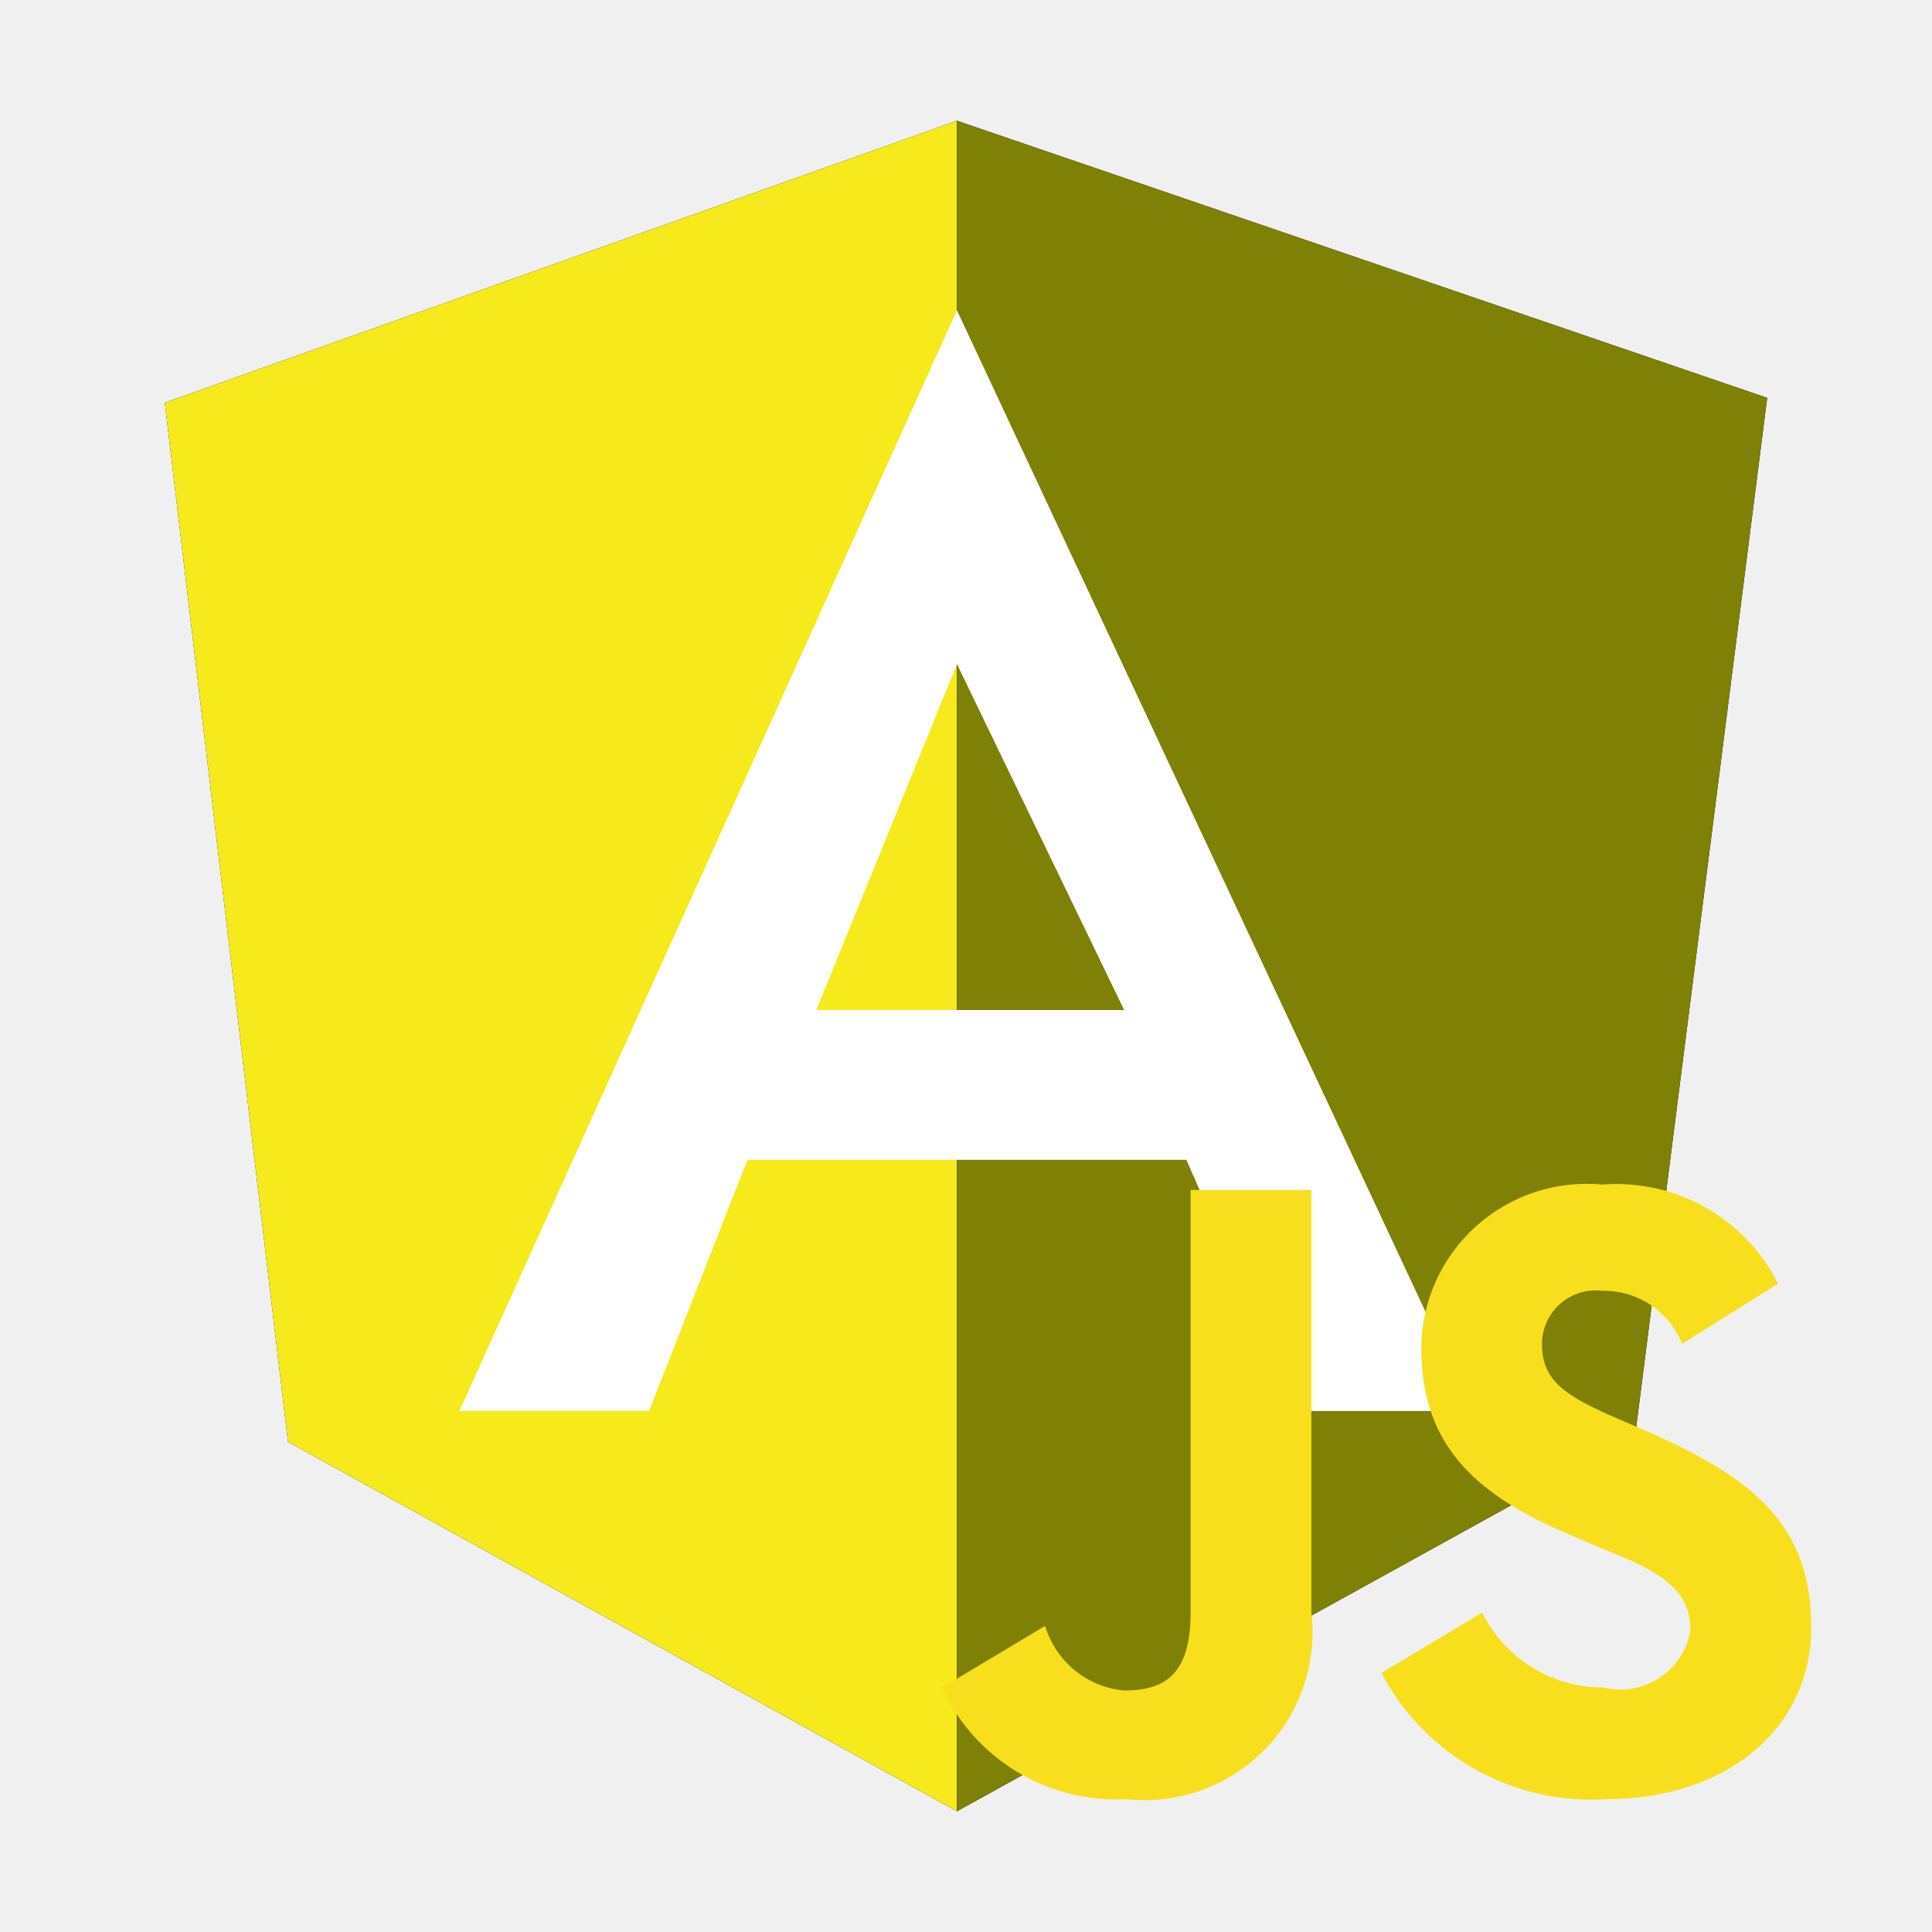
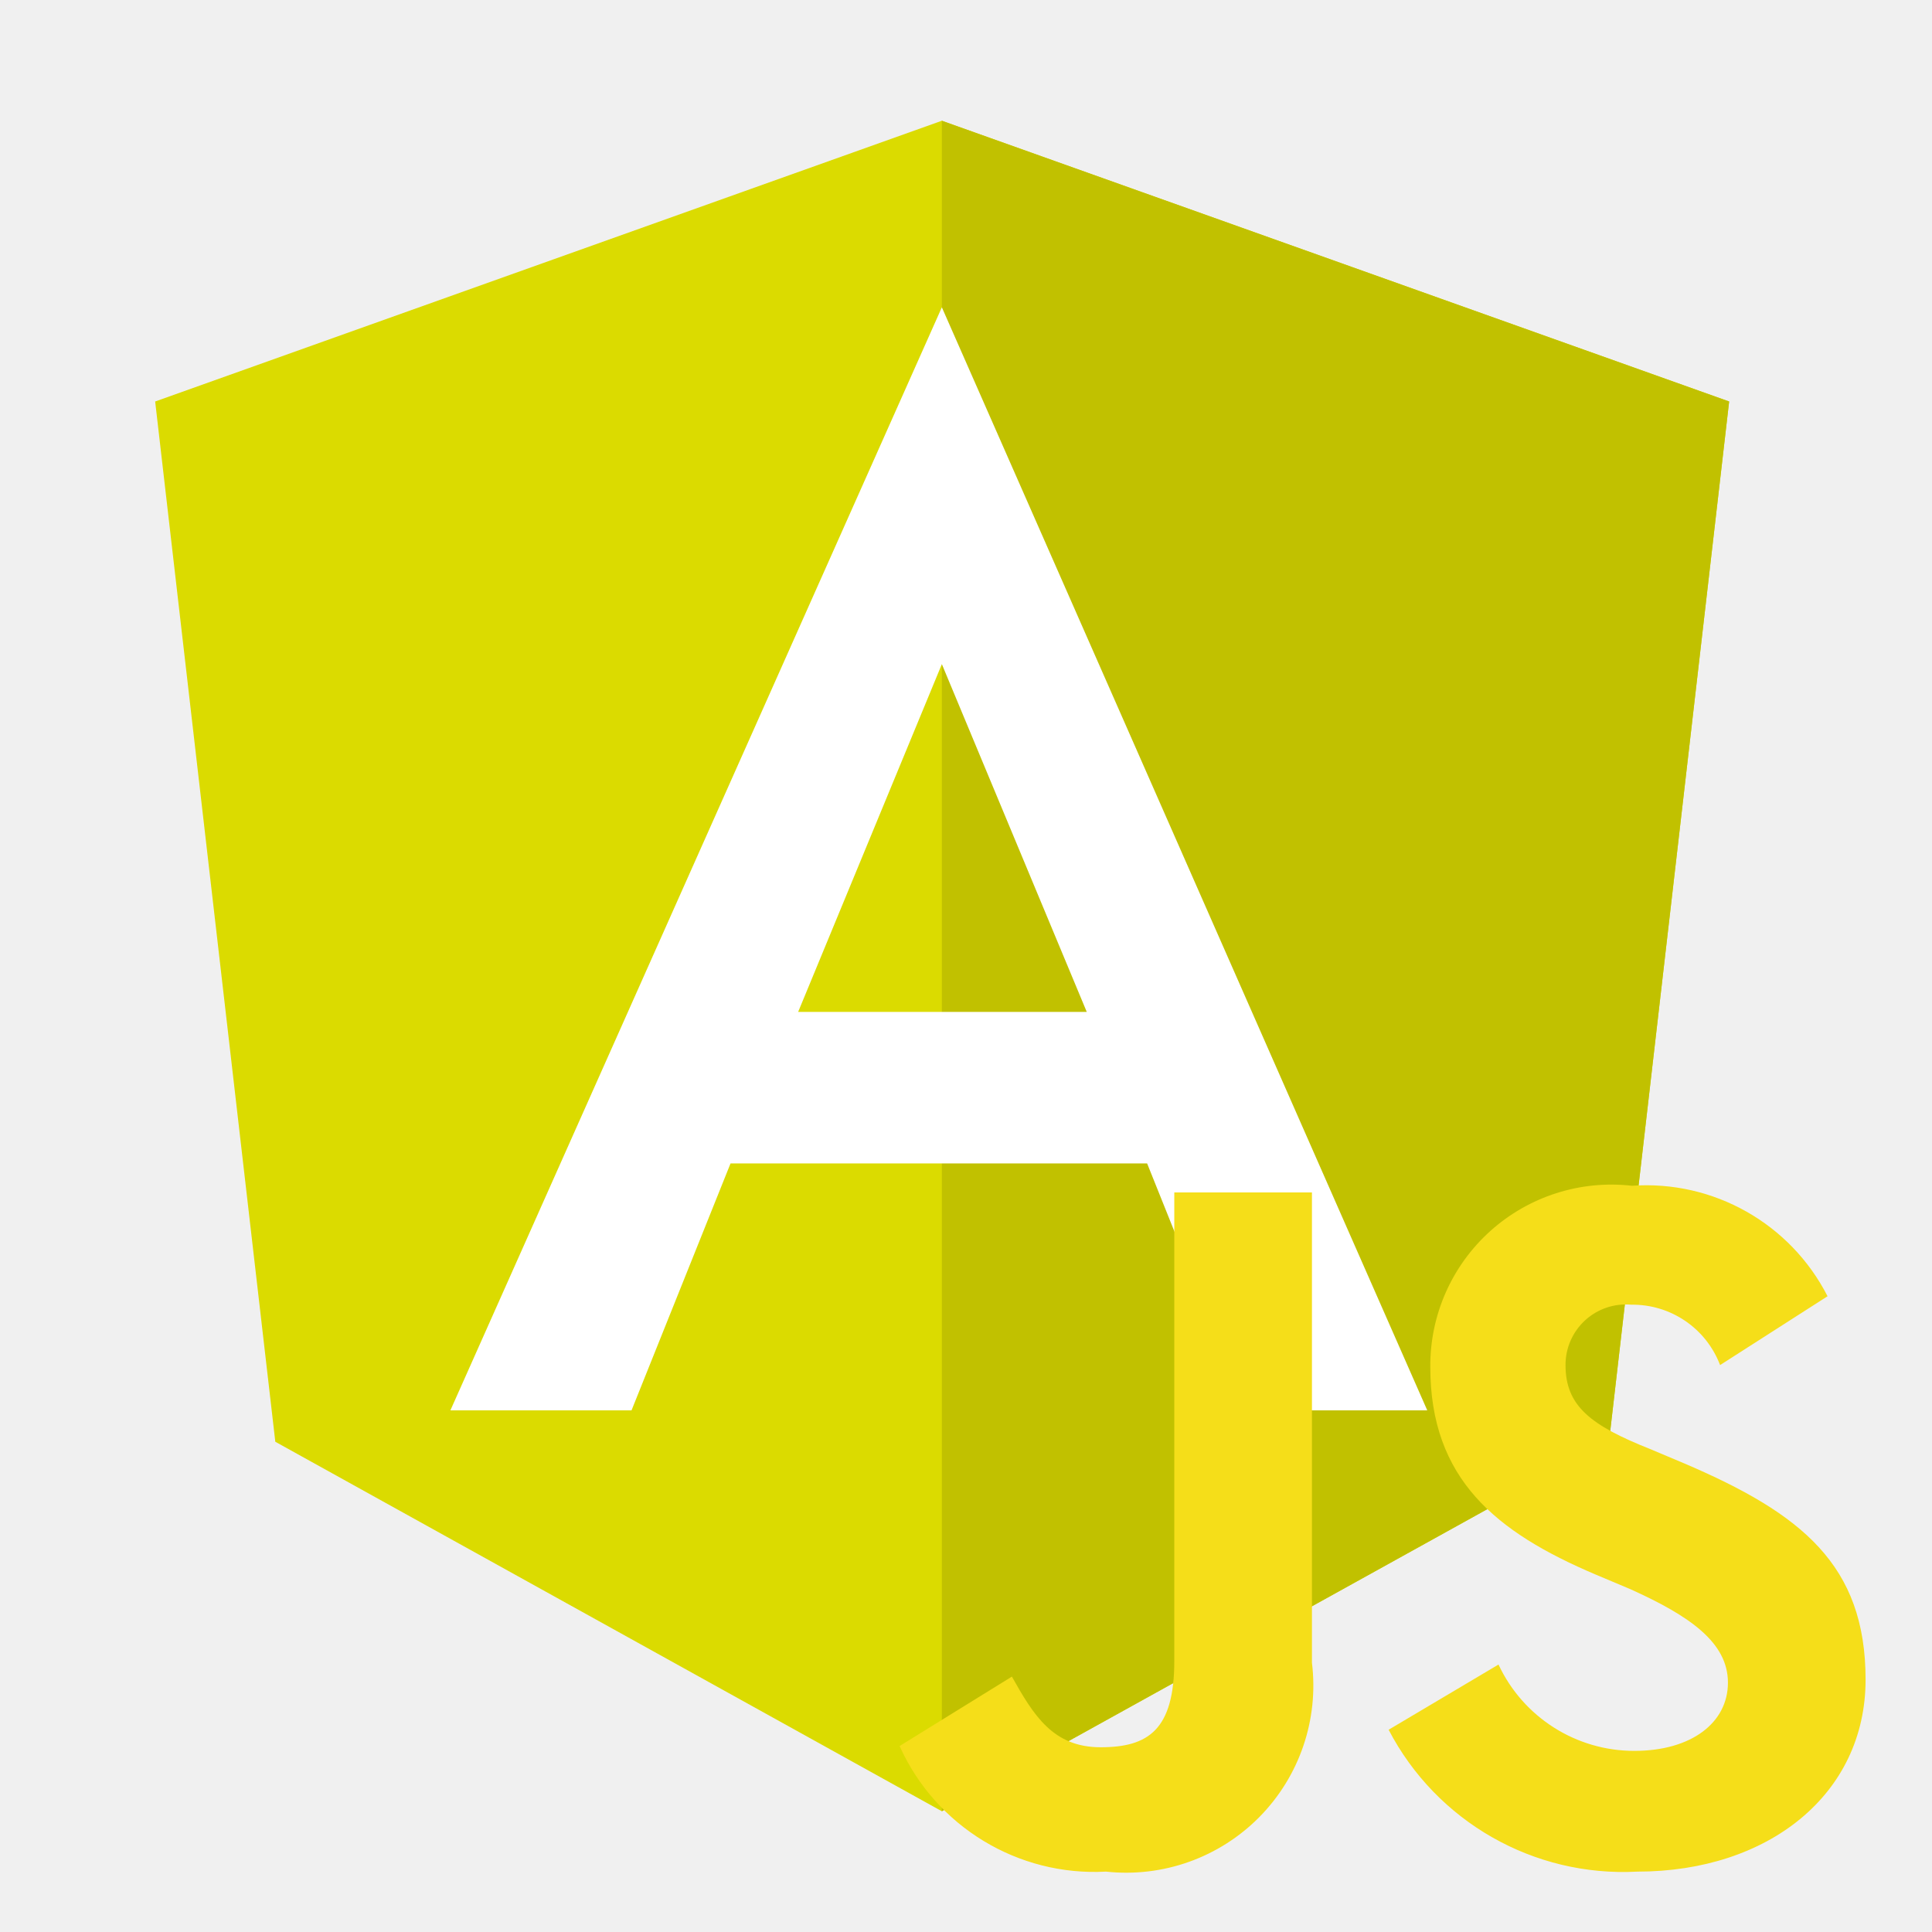
- <svg xmlns="http://www.w3.org/2000/svg" id="angular" viewBox="0 0 32 32">
-   <polygon points="2.73 6.67 15.85 2 29.27 6.59 27.08 23.8 15.85 30 4.77 23.88 2.73 6.67" />
-   <path d="M2.73,6.67L15.85,2V30L4.77,23.88Z" style="fill: #f6ea1c" />
-   <path d="M15.85,2L29.27,6.59,27.08,23.8,15.85,30V2Z" style="fill: #7f8006" />
-   <path id="A" d="M15.85,5.14l8.53,18.23H21.47l-1.82-4.16H15.85V16.73h2.77L15.85,11l-2.33,5.73h2.33v2.48H12.38l-1.63,4.16H7.61Z" style="fill: #fff" />
-   <g id="official_js" data-name="official js">
-     <path d="M15.64,27.93l1.67-1A1.51,1.51,0,0,0,18.62,28c0.67,0,1.1-.26,1.1-1.29v-7h2v7a2.78,2.78,0,0,1-3.06,3.09,3.18,3.18,0,0,1-3.07-1.87" style="fill: #f7df1e" />
-     <path d="M22.88,27.71l1.67-1a2.23,2.23,0,0,0,2,1.24A1.18,1.18,0,0,0,28,27c0-.7-0.56-1-1.49-1.36l-0.51-.22c-1.48-.63-2.46-1.42-2.46-3.09a2.74,2.74,0,0,1,3-2.71,3,3,0,0,1,2.91,1.64l-1.59,1a1.39,1.39,0,0,0-1.32-.88,0.89,0.89,0,0,0-1,.88c0,0.61.38,0.86,1.26,1.24l0.51,0.22C29,24.47,30,25.23,30,26.95s-1.45,2.85-3.39,2.85a3.93,3.93,0,0,1-3.73-2.09" style="fill: #f7df1e" />
+ <svg xmlns="http://www.w3.org/2000/svg" viewBox="0 0 32 32">
+   <g id="ng2_routing_js">
+     <polyline points="15.6 30 26.65 23.88 28.64 6.65 15.6 2 15.6 2 15.6 2 2.57 6.65 4.56 23.88 15.6 30" style="fill:#dbdb00" />
+     <polyline points="15.6 30 26.65 23.88 28.64 6.65 15.6 2 15.6 5.11 15.6 5.09 15.6 19.28 15.6 19.28 15.6 30" style="fill:#c1c100" />
+     <path d="M15.6,5.09,7.46,23.36h3l1.64-4.09H19l1.64,4.09h3L15.6,5.09ZM18,16.76H13.22L15.6,11Z" style="fill:#fff" />
+     <path d="M24.82,27.57A2.48,2.48,0,0,0,27.07,29c.95,0,1.55-.47,1.55-1.13S28,26.77,27,26.32l-.57-.24c-1.65-.7-2.74-1.58-2.74-3.44a3,3,0,0,1,3.34-3,3.37,3.37,0,0,1,3.24,1.83l-1.78,1.14a1.55,1.55,0,0,0-1.47-1,1,1,0,0,0-1.09,1c0,.68.42,1,1.4,1.39l.57.24c1.94.83,3,1.68,3,3.58S29.29,31,27.12,31A4.38,4.38,0,0,1,23,28.65Zm-8.06.2c.36.64.68,1.17,1.47,1.17s1.22-.29,1.22-1.43V19.75h2.28v7.79A3.1,3.1,0,0,1,18.32,31a3.54,3.54,0,0,1-3.42-2.08Z" style="fill:#f5de19" />
  </g>
-   <rect width="32" height="32" style="fill: #fff;opacity: 0" />
</svg>
